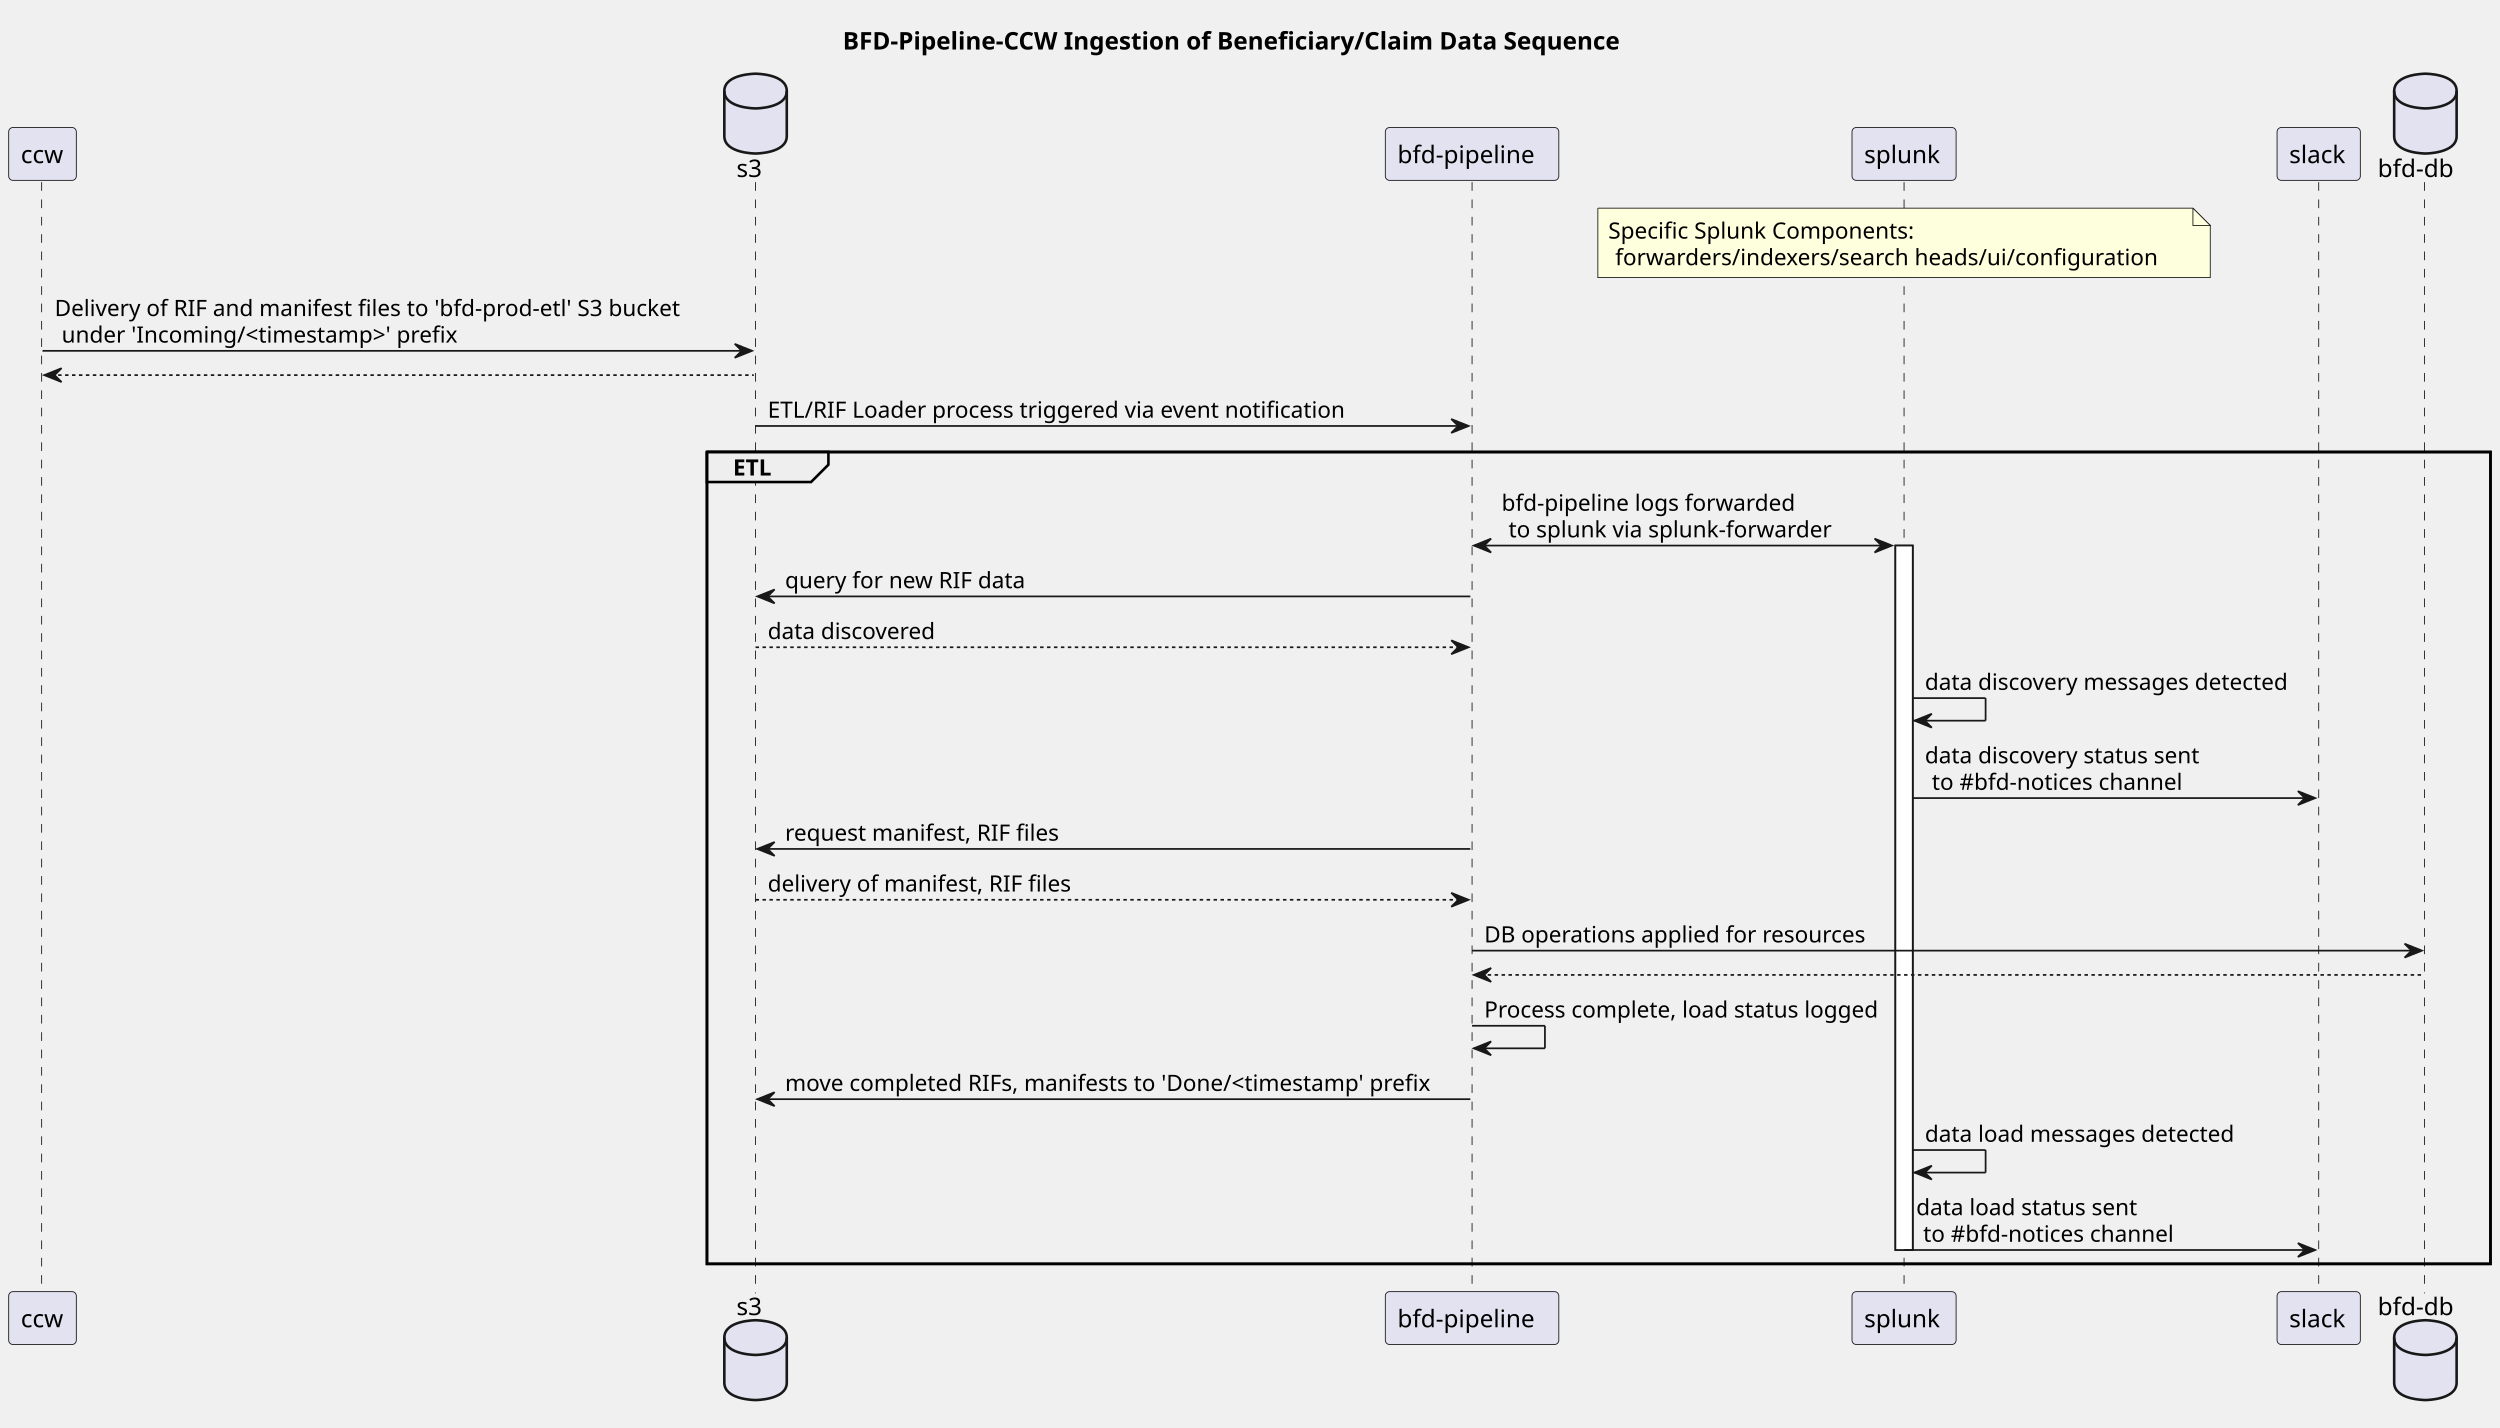
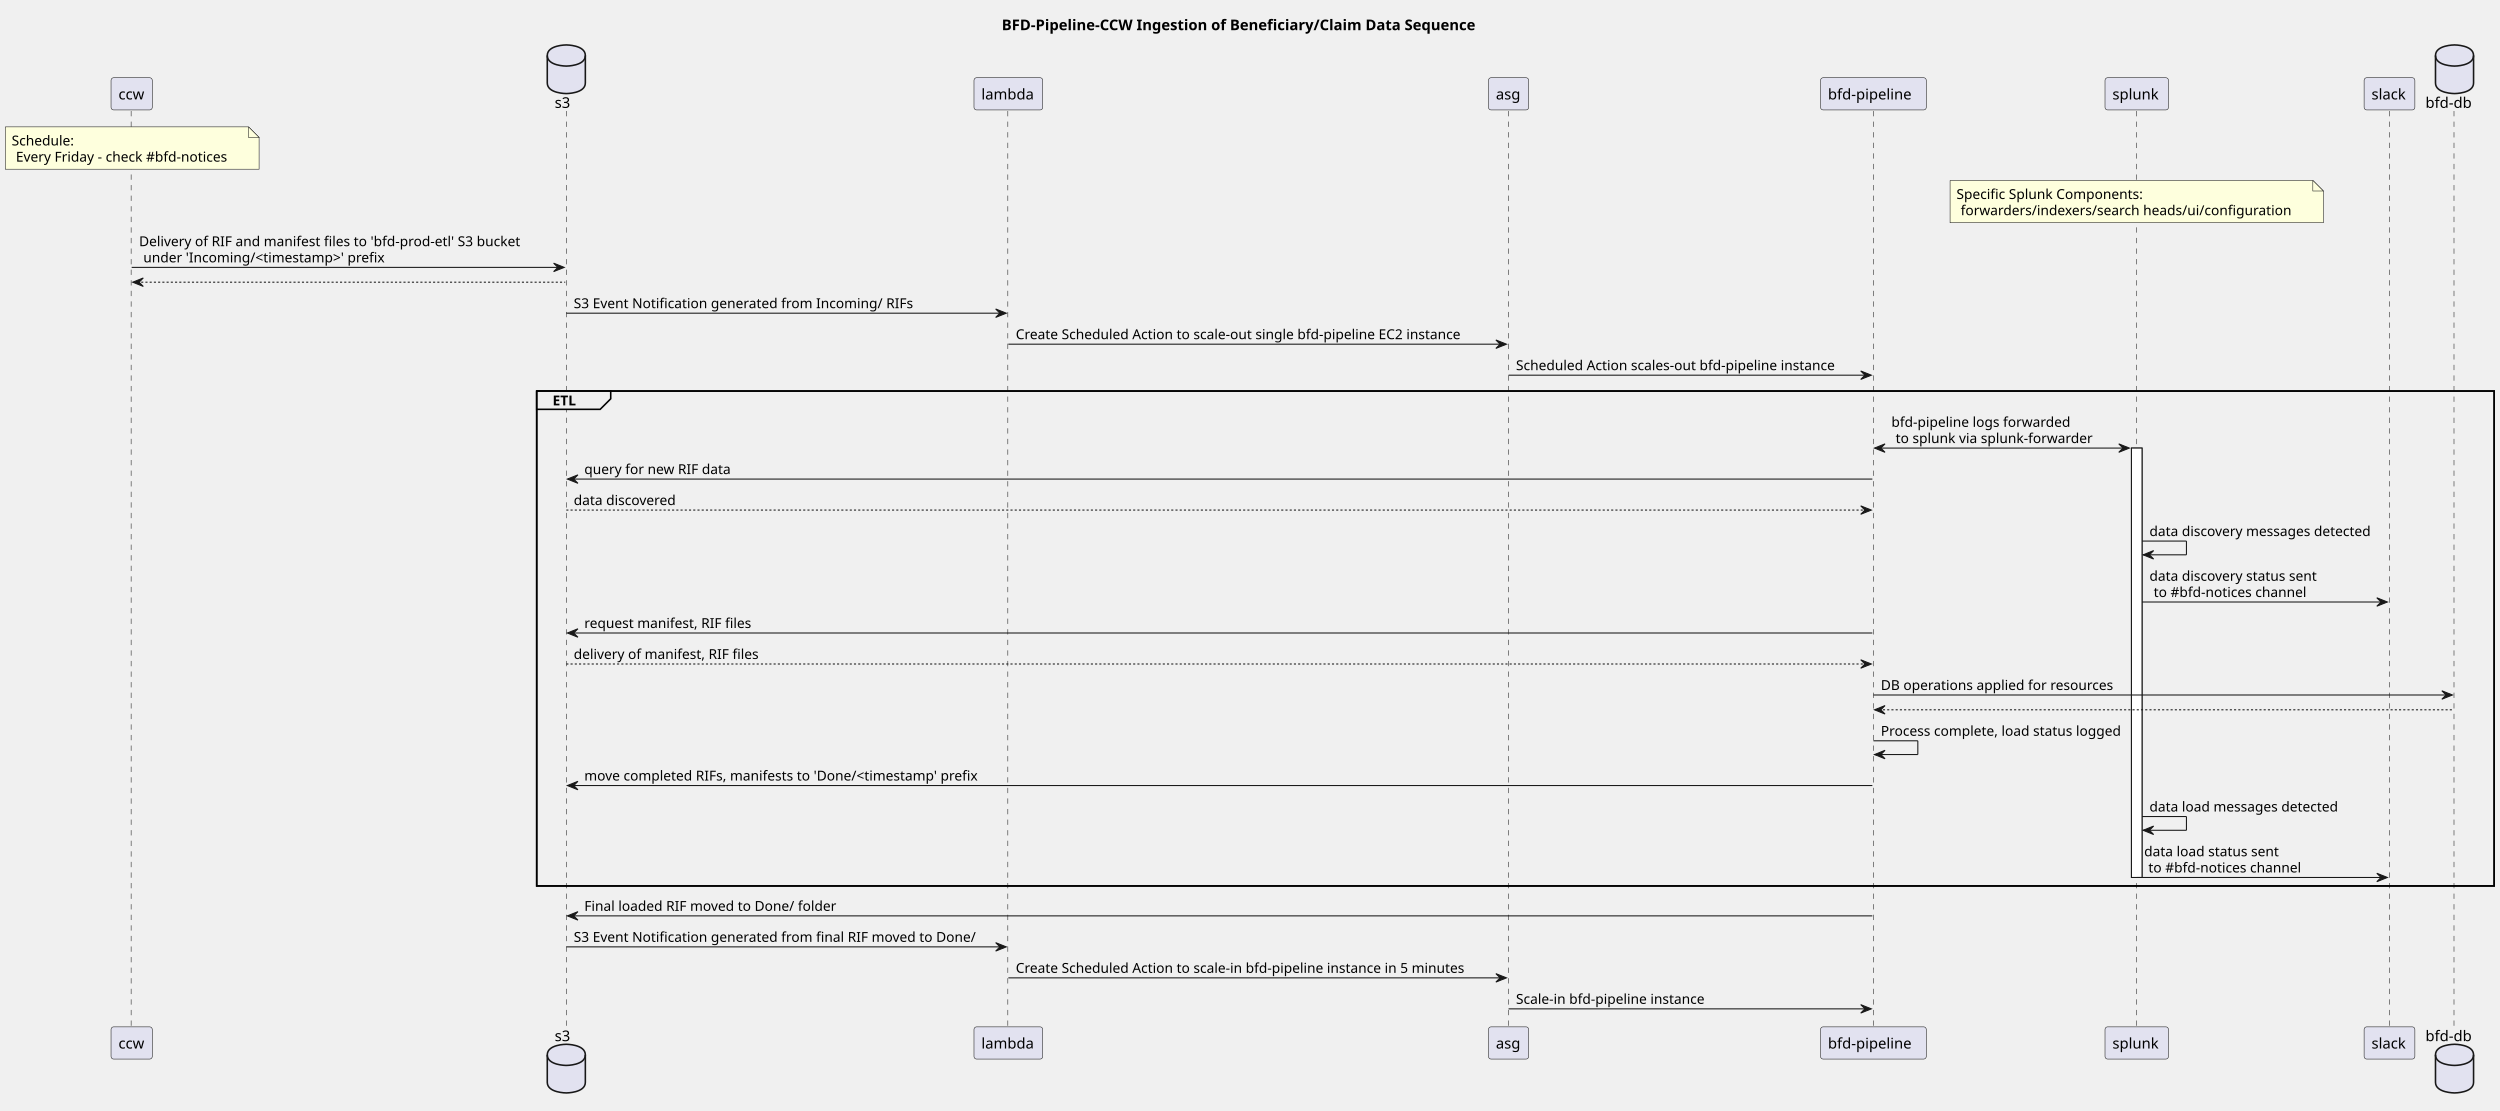
- <svg xmlns="http://www.w3.org/2000/svg" contentStyleType="text/css" height="823px" preserveAspectRatio="none" style="width:1441px;height:823px;background:#FFFFFF;" version="1.1" viewBox="0 0 1441 823" width="1441px" zoomAndPan="magnify">
+ <svg xmlns="http://www.w3.org/2000/svg" contentStyleType="text/css" height="1050px" preserveAspectRatio="none" style="width:2364px;height:1050px;background:#FFFFFF;" version="1.1" viewBox="0 0 2364 1050" width="2364px" zoomAndPan="magnify">
  <defs />
  <g>
-     <rect fill="none" height="26.488" id="_title" style="stroke:none;stroke-width:1.0;" width="483" x="480.75" y="10" />
-     <text fill="#000000" font-family="sans-serif" font-size="14" font-weight="bold" lengthAdjust="spacing" textLength="473" x="485.75" y="28.535">BFD-Pipeline-CCW Ingestion of Beneficiary/Claim Data Sequence</text>
-     <rect fill="#FFFFFF" height="406.037" style="stroke:#181818;stroke-width:1.0;" width="10" x="1092.5" y="314.461" />
-     <rect fill="none" height="467.969" style="stroke:#000000;stroke-width:1.5;" width="1028" x="407.5" y="260.529" />
-     <line style="stroke:#181818;stroke-width:0.5;stroke-dasharray:5.0,5.0;" x1="24" x2="24" y1="104.977" y2="745.498" />
-     <line style="stroke:#181818;stroke-width:0.5;stroke-dasharray:5.0,5.0;" x1="435.5" x2="435.5" y1="104.977" y2="745.498" />
-     <line style="stroke:#181818;stroke-width:0.5;stroke-dasharray:5.0,5.0;" x1="848.5" x2="848.5" y1="104.977" y2="745.498" />
-     <line style="stroke:#181818;stroke-width:0.5;stroke-dasharray:5.0,5.0;" x1="1097.5" x2="1097.5" y1="104.977" y2="745.498" />
-     <line style="stroke:#181818;stroke-width:0.5;stroke-dasharray:5.0,5.0;" x1="1336.5" x2="1336.5" y1="104.977" y2="745.498" />
-     <line style="stroke:#181818;stroke-width:0.5;stroke-dasharray:5.0,5.0;" x1="1397.5" x2="1397.5" y1="104.977" y2="745.498" />
-     <rect fill="#E2E2F0" height="30.488" rx="2.5" ry="2.5" style="stroke:#181818;stroke-width:0.5;" width="39" x="5" y="73.488" />
-     <text fill="#000000" font-family="sans-serif" font-size="14" lengthAdjust="spacing" textLength="25" x="12" y="94.023">ccw</text>
-     <rect fill="#E2E2F0" height="30.488" rx="2.5" ry="2.5" style="stroke:#181818;stroke-width:0.5;" width="39" x="5" y="744.498" />
-     <text fill="#000000" font-family="sans-serif" font-size="14" lengthAdjust="spacing" textLength="25" x="12" y="765.033">ccw</text>
-     <text fill="#000000" font-family="sans-serif" font-size="14" lengthAdjust="spacing" textLength="16" x="424.5" y="102.023">s3</text>
-     <path d="M417.5,52.488 C417.5,42.488 435.5,42.488 435.5,42.488 C435.5,42.488 453.5,42.488 453.5,52.488 L453.5,78.488 C453.5,88.488 435.5,88.488 435.5,88.488 C435.5,88.488 417.5,88.488 417.5,78.488 L417.5,52.488 " fill="#E2E2F0" style="stroke:#181818;stroke-width:1.5;" />
-     <path d="M417.5,52.488 C417.5,62.488 435.5,62.488 435.5,62.488 C435.5,62.488 453.5,62.488 453.5,52.488 " fill="none" style="stroke:#181818;stroke-width:1.5;" />
-     <text fill="#000000" font-family="sans-serif" font-size="14" lengthAdjust="spacing" textLength="16" x="424.5" y="758.033">s3</text>
-     <path d="M417.5,770.986 C417.5,760.986 435.5,760.986 435.5,760.986 C435.5,760.986 453.5,760.986 453.5,770.986 L453.5,796.986 C453.5,806.986 435.5,806.986 435.5,806.986 C435.5,806.986 417.5,806.986 417.5,796.986 L417.5,770.986 " fill="#E2E2F0" style="stroke:#181818;stroke-width:1.5;" />
-     <path d="M417.5,770.986 C417.5,780.986 435.5,780.986 435.5,780.986 C435.5,780.986 453.5,780.986 453.5,770.986 " fill="none" style="stroke:#181818;stroke-width:1.5;" />
-     <rect fill="#E2E2F0" height="30.488" rx="2.5" ry="2.5" style="stroke:#181818;stroke-width:0.5;" width="100" x="798.5" y="73.488" />
-     <text fill="#000000" font-family="sans-serif" font-size="14" lengthAdjust="spacing" textLength="86" x="805.5" y="94.023">bfd-pipeline</text>
-     <rect fill="#E2E2F0" height="30.488" rx="2.5" ry="2.5" style="stroke:#181818;stroke-width:0.5;" width="100" x="798.5" y="744.498" />
-     <text fill="#000000" font-family="sans-serif" font-size="14" lengthAdjust="spacing" textLength="86" x="805.5" y="765.033">bfd-pipeline</text>
-     <rect fill="#E2E2F0" height="30.488" rx="2.5" ry="2.5" style="stroke:#181818;stroke-width:0.5;" width="60" x="1067.5" y="73.488" />
-     <text fill="#000000" font-family="sans-serif" font-size="14" lengthAdjust="spacing" textLength="46" x="1074.5" y="94.023">splunk</text>
-     <rect fill="#E2E2F0" height="30.488" rx="2.5" ry="2.5" style="stroke:#181818;stroke-width:0.5;" width="60" x="1067.5" y="744.498" />
-     <text fill="#000000" font-family="sans-serif" font-size="14" lengthAdjust="spacing" textLength="46" x="1074.5" y="765.033">splunk</text>
-     <rect fill="#E2E2F0" height="30.488" rx="2.5" ry="2.5" style="stroke:#181818;stroke-width:0.5;" width="48" x="1312.5" y="73.488" />
-     <text fill="#000000" font-family="sans-serif" font-size="14" lengthAdjust="spacing" textLength="34" x="1319.5" y="94.023">slack</text>
-     <rect fill="#E2E2F0" height="30.488" rx="2.5" ry="2.5" style="stroke:#181818;stroke-width:0.5;" width="48" x="1312.5" y="744.498" />
-     <text fill="#000000" font-family="sans-serif" font-size="14" lengthAdjust="spacing" textLength="34" x="1319.5" y="765.033">slack</text>
-     <text fill="#000000" font-family="sans-serif" font-size="14" lengthAdjust="spacing" textLength="49" x="1370.5" y="102.023">bfd-db</text>
-     <path d="M1380,52.488 C1380,42.488 1398,42.488 1398,42.488 C1398,42.488 1416,42.488 1416,52.488 L1416,78.488 C1416,88.488 1398,88.488 1398,88.488 C1398,88.488 1380,88.488 1380,78.488 L1380,52.488 " fill="#E2E2F0" style="stroke:#181818;stroke-width:1.5;" />
-     <path d="M1380,52.488 C1380,62.488 1398,62.488 1398,62.488 C1398,62.488 1416,62.488 1416,52.488 " fill="none" style="stroke:#181818;stroke-width:1.5;" />
-     <text fill="#000000" font-family="sans-serif" font-size="14" lengthAdjust="spacing" textLength="49" x="1370.5" y="758.033">bfd-db</text>
-     <path d="M1380,770.986 C1380,760.986 1398,760.986 1398,760.986 C1398,760.986 1416,760.986 1416,770.986 L1416,796.986 C1416,806.986 1398,806.986 1398,806.986 C1398,806.986 1380,806.986 1380,796.986 L1380,770.986 " fill="#E2E2F0" style="stroke:#181818;stroke-width:1.5;" />
-     <path d="M1380,770.986 C1380,780.986 1398,780.986 1398,780.986 C1398,780.986 1416,780.986 1416,770.986 " fill="none" style="stroke:#181818;stroke-width:1.5;" />
-     <rect fill="#FFFFFF" height="406.037" style="stroke:#181818;stroke-width:1.0;" width="10" x="1092.5" y="314.461" />
-     <path d="M921,119.977 L921,159.977 L1274,159.977 L1274,129.977 L1264,119.977 L921,119.977 " fill="#FEFFDD" style="stroke:#181818;stroke-width:0.5;" />
-     <path d="M1264,119.977 L1264,129.977 L1274,129.977 L1264,119.977 " fill="#FEFFDD" style="stroke:#181818;stroke-width:0.5;" />
-     <text fill="#000000" font-family="sans-serif" font-size="13" lengthAdjust="spacing" textLength="184" x="927" y="137.545">Specific Splunk Components:</text>
-     <text fill="#000000" font-family="sans-serif" font-size="13" lengthAdjust="spacing" textLength="328" x="931" y="152.856">forwarders/indexers/search heads/ui/configuration</text>
-     <polygon fill="#181818" points="423.5,198.219,433.5,202.219,423.5,206.219,427.5,202.219" style="stroke:#181818;stroke-width:1.0;" />
-     <line style="stroke:#181818;stroke-width:1.0;" x1="24.5" x2="429.5" y1="202.219" y2="202.219" />
-     <text fill="#000000" font-family="sans-serif" font-size="13" lengthAdjust="spacing" textLength="383" x="31.5" y="182.166">Delivery of RIF and manifest files to 'bfd-prod-etl' S3 bucket</text>
-     <text fill="#000000" font-family="sans-serif" font-size="13" lengthAdjust="spacing" textLength="240" x="35.5" y="197.477">under 'Incoming/&lt;timestamp&gt;' prefix</text>
-     <polygon fill="#181818" points="35.5,212.219,25.5,216.219,35.5,220.219,31.5,216.219" style="stroke:#181818;stroke-width:1.0;" />
-     <line style="stroke:#181818;stroke-width:1.0;stroke-dasharray:2.0,2.0;" x1="29.5" x2="434.5" y1="216.219" y2="216.219" />
-     <polygon fill="#181818" points="836.5,241.529,846.5,245.529,836.5,249.529,840.5,245.529" style="stroke:#181818;stroke-width:1.0;" />
-     <line style="stroke:#181818;stroke-width:1.0;" x1="435.5" x2="842.5" y1="245.529" y2="245.529" />
-     <text fill="#000000" font-family="sans-serif" font-size="13" lengthAdjust="spacing" textLength="345" x="442.5" y="240.787">ETL/RIF Loader process triggered via event notification</text>
-     <path d="M407.5,260.529 L477.5,260.529 L477.5,267.84 L467.5,277.84 L407.5,277.84 L407.5,260.529 " fill="#EEEEEE" style="stroke:#000000;stroke-width:1.5;" />
-     <rect fill="none" height="467.969" style="stroke:#000000;stroke-width:1.5;" width="1028" x="407.5" y="260.529" />
-     <text fill="#000000" font-family="sans-serif" font-size="13" font-weight="bold" lengthAdjust="spacing" textLength="25" x="422.5" y="274.098">ETL</text>
-     <polygon fill="#181818" points="859.5,310.461,849.5,314.461,859.5,318.461,855.5,314.461" style="stroke:#181818;stroke-width:1.0;" />
-     <polygon fill="#181818" points="1080.5,310.461,1090.5,314.461,1080.5,318.461,1084.5,314.461" style="stroke:#181818;stroke-width:1.0;" />
-     <line style="stroke:#181818;stroke-width:1.0;" x1="853.5" x2="1086.5" y1="314.461" y2="314.461" />
-     <text fill="#000000" font-family="sans-serif" font-size="13" lengthAdjust="spacing" textLength="177" x="865.5" y="294.408">bfd-pipeline logs forwarded</text>
-     <text fill="#000000" font-family="sans-serif" font-size="13" lengthAdjust="spacing" textLength="197" x="869.5" y="309.719">to splunk via splunk-forwarder</text>
-     <polygon fill="#181818" points="446.5,339.772,436.5,343.772,446.5,347.772,442.5,343.772" style="stroke:#181818;stroke-width:1.0;" />
-     <line style="stroke:#181818;stroke-width:1.0;" x1="440.5" x2="847.5" y1="343.772" y2="343.772" />
-     <text fill="#000000" font-family="sans-serif" font-size="13" lengthAdjust="spacing" textLength="140" x="452.5" y="339.029">query for new RIF data</text>
-     <polygon fill="#181818" points="836.5,369.082,846.5,373.082,836.5,377.082,840.5,373.082" style="stroke:#181818;stroke-width:1.0;" />
-     <line style="stroke:#181818;stroke-width:1.0;stroke-dasharray:2.0,2.0;" x1="435.5" x2="842.5" y1="373.082" y2="373.082" />
-     <text fill="#000000" font-family="sans-serif" font-size="13" lengthAdjust="spacing" textLength="99" x="442.5" y="368.34">data discovered</text>
-     <line style="stroke:#181818;stroke-width:1.0;" x1="1102.5" x2="1144.5" y1="402.393" y2="402.393" />
-     <line style="stroke:#181818;stroke-width:1.0;" x1="1144.5" x2="1144.5" y1="402.393" y2="415.393" />
-     <line style="stroke:#181818;stroke-width:1.0;" x1="1103.5" x2="1144.5" y1="415.393" y2="415.393" />
-     <polygon fill="#181818" points="1113.5,411.393,1103.5,415.393,1113.5,419.393,1109.5,415.393" style="stroke:#181818;stroke-width:1.0;" />
-     <text fill="#000000" font-family="sans-serif" font-size="13" lengthAdjust="spacing" textLength="215" x="1109.5" y="397.65">data discovery messages detected</text>
-     <polygon fill="#181818" points="1324.5,456.014,1334.5,460.014,1324.5,464.014,1328.5,460.014" style="stroke:#181818;stroke-width:1.0;" />
-     <line style="stroke:#181818;stroke-width:1.0;" x1="1102.5" x2="1330.5" y1="460.014" y2="460.014" />
-     <text fill="#000000" font-family="sans-serif" font-size="13" lengthAdjust="spacing" textLength="165" x="1109.5" y="439.961">data discovery status sent</text>
-     <text fill="#000000" font-family="sans-serif" font-size="13" lengthAdjust="spacing" textLength="153" x="1113.5" y="455.272">to #bfd-notices channel</text>
-     <polygon fill="#181818" points="446.5,485.324,436.5,489.324,446.5,493.324,442.5,489.324" style="stroke:#181818;stroke-width:1.0;" />
-     <line style="stroke:#181818;stroke-width:1.0;" x1="440.5" x2="847.5" y1="489.324" y2="489.324" />
-     <text fill="#000000" font-family="sans-serif" font-size="13" lengthAdjust="spacing" textLength="164" x="452.5" y="484.582">request manifest, RIF files</text>
-     <polygon fill="#181818" points="836.5,514.635,846.5,518.635,836.5,522.635,840.5,518.635" style="stroke:#181818;stroke-width:1.0;" />
-     <line style="stroke:#181818;stroke-width:1.0;stroke-dasharray:2.0,2.0;" x1="435.5" x2="842.5" y1="518.635" y2="518.635" />
-     <text fill="#000000" font-family="sans-serif" font-size="13" lengthAdjust="spacing" textLength="183" x="442.5" y="513.893">delivery of manifest, RIF files</text>
-     <polygon fill="#181818" points="1386,543.945,1396,547.945,1386,551.945,1390,547.945" style="stroke:#181818;stroke-width:1.0;" />
-     <line style="stroke:#181818;stroke-width:1.0;" x1="848.5" x2="1392" y1="547.945" y2="547.945" />
-     <text fill="#000000" font-family="sans-serif" font-size="13" lengthAdjust="spacing" textLength="225" x="855.5" y="543.203">DB operations applied for resources</text>
-     <polygon fill="#181818" points="859.5,557.945,849.5,561.945,859.5,565.945,855.5,561.945" style="stroke:#181818;stroke-width:1.0;" />
-     <line style="stroke:#181818;stroke-width:1.0;stroke-dasharray:2.0,2.0;" x1="853.5" x2="1397" y1="561.945" y2="561.945" />
-     <line style="stroke:#181818;stroke-width:1.0;" x1="848.5" x2="890.5" y1="591.256" y2="591.256" />
-     <line style="stroke:#181818;stroke-width:1.0;" x1="890.5" x2="890.5" y1="591.256" y2="604.256" />
-     <line style="stroke:#181818;stroke-width:1.0;" x1="849.5" x2="890.5" y1="604.256" y2="604.256" />
-     <polygon fill="#181818" points="859.5,600.256,849.5,604.256,859.5,608.256,855.5,604.256" style="stroke:#181818;stroke-width:1.0;" />
-     <text fill="#000000" font-family="sans-serif" font-size="13" lengthAdjust="spacing" textLength="235" x="855.5" y="586.514">Process complete, load status logged</text>
-     <polygon fill="#181818" points="446.5,629.566,436.5,633.566,446.5,637.566,442.5,633.566" style="stroke:#181818;stroke-width:1.0;" />
-     <line style="stroke:#181818;stroke-width:1.0;" x1="440.5" x2="847.5" y1="633.566" y2="633.566" />
-     <text fill="#000000" font-family="sans-serif" font-size="13" lengthAdjust="spacing" textLength="389" x="452.5" y="628.824">move completed RIFs, manifests to 'Done/&lt;timestamp' prefix</text>
-     <line style="stroke:#181818;stroke-width:1.0;" x1="1102.5" x2="1144.5" y1="662.877" y2="662.877" />
-     <line style="stroke:#181818;stroke-width:1.0;" x1="1144.5" x2="1144.5" y1="662.877" y2="675.877" />
-     <line style="stroke:#181818;stroke-width:1.0;" x1="1103.5" x2="1144.5" y1="675.877" y2="675.877" />
-     <polygon fill="#181818" points="1113.5,671.877,1103.5,675.877,1113.5,679.877,1109.5,675.877" style="stroke:#181818;stroke-width:1.0;" />
-     <text fill="#000000" font-family="sans-serif" font-size="13" lengthAdjust="spacing" textLength="182" x="1109.5" y="658.135">data load messages detected</text>
-     <polygon fill="#181818" points="1324.5,716.498,1334.5,720.498,1324.5,724.498,1328.5,720.498" style="stroke:#181818;stroke-width:1.0;" />
-     <line style="stroke:#181818;stroke-width:1.0;" x1="1097.5" x2="1330.5" y1="720.498" y2="720.498" />
-     <text fill="#000000" font-family="sans-serif" font-size="13" lengthAdjust="spacing" textLength="132" x="1104.5" y="700.445">data load status sent</text>
-     <text fill="#000000" font-family="sans-serif" font-size="13" lengthAdjust="spacing" textLength="153" x="1108.5" y="715.756">to #bfd-notices channel</text>
+     <text fill="#000000" font-family="sans-serif" font-size="14" font-weight="bold" lengthAdjust="spacing" textLength="473" x="947.25" y="28.535">BFD-Pipeline-CCW Ingestion of Beneficiary/Claim Data Sequence</text>
+     <rect fill="#FFFFFF" height="406.037" style="stroke:#181818;stroke-width:1.0;" width="10" x="2015.5" y="423.703" />
+     <rect fill="none" height="467.969" style="stroke:#000000;stroke-width:1.5;" width="1851" x="507.5" y="369.772" />
+     <line style="stroke:#181818;stroke-width:0.5;stroke-dasharray:5.0,5.0;" x1="124" x2="124" y1="104.977" y2="971.982" />
+     <line style="stroke:#181818;stroke-width:0.5;stroke-dasharray:5.0,5.0;" x1="535.5" x2="535.5" y1="104.977" y2="971.982" />
+     <line style="stroke:#181818;stroke-width:0.5;stroke-dasharray:5.0,5.0;" x1="953" x2="953" y1="104.977" y2="971.982" />
+     <line style="stroke:#181818;stroke-width:0.5;stroke-dasharray:5.0,5.0;" x1="1426.5" x2="1426.5" y1="104.977" y2="971.982" />
+     <line style="stroke:#181818;stroke-width:0.5;stroke-dasharray:5.0,5.0;" x1="1771.5" x2="1771.5" y1="104.977" y2="971.982" />
+     <line style="stroke:#181818;stroke-width:0.5;stroke-dasharray:5.0,5.0;" x1="2020.5" x2="2020.5" y1="104.977" y2="971.982" />
+     <line style="stroke:#181818;stroke-width:0.5;stroke-dasharray:5.0,5.0;" x1="2259.5" x2="2259.5" y1="104.977" y2="971.982" />
+     <line style="stroke:#181818;stroke-width:0.5;stroke-dasharray:5.0,5.0;" x1="2320.5" x2="2320.5" y1="104.977" y2="971.982" />
+     <rect fill="#E2E2F0" height="30.488" rx="2.5" ry="2.5" style="stroke:#181818;stroke-width:0.5;" width="39" x="105" y="73.488" />
+     <text fill="#000000" font-family="sans-serif" font-size="14" lengthAdjust="spacing" textLength="25" x="112" y="94.023">ccw</text>
+     <rect fill="#E2E2F0" height="30.488" rx="2.5" ry="2.5" style="stroke:#181818;stroke-width:0.5;" width="39" x="105" y="970.982" />
+     <text fill="#000000" font-family="sans-serif" font-size="14" lengthAdjust="spacing" textLength="25" x="112" y="991.518">ccw</text>
+     <text fill="#000000" font-family="sans-serif" font-size="14" lengthAdjust="spacing" textLength="16" x="524.5" y="102.023">s3</text>
+     <path d="M517.5,52.488 C517.5,42.488 535.5,42.488 535.5,42.488 C535.5,42.488 553.5,42.488 553.5,52.488 L553.5,78.488 C553.5,88.488 535.5,88.488 535.5,88.488 C535.5,88.488 517.5,88.488 517.5,78.488 L517.5,52.488 " fill="#E2E2F0" style="stroke:#181818;stroke-width:1.5;" />
+     <path d="M517.5,52.488 C517.5,62.488 535.5,62.488 535.5,62.488 C535.5,62.488 553.5,62.488 553.5,52.488 " fill="none" style="stroke:#181818;stroke-width:1.5;" />
+     <text fill="#000000" font-family="sans-serif" font-size="14" lengthAdjust="spacing" textLength="16" x="524.5" y="984.518">s3</text>
+     <path d="M517.5,997.471 C517.5,987.471 535.5,987.471 535.5,987.471 C535.5,987.471 553.5,987.471 553.5,997.471 L553.5,1023.471 C553.5,1033.471 535.5,1033.471 535.5,1033.471 C535.5,1033.471 517.5,1033.471 517.5,1023.471 L517.5,997.471 " fill="#E2E2F0" style="stroke:#181818;stroke-width:1.5;" />
+     <path d="M517.5,997.471 C517.5,1007.471 535.5,1007.471 535.5,1007.471 C535.5,1007.471 553.5,1007.471 553.5,997.471 " fill="none" style="stroke:#181818;stroke-width:1.5;" />
+     <rect fill="#E2E2F0" height="30.488" rx="2.5" ry="2.5" style="stroke:#181818;stroke-width:0.5;" width="65" x="921" y="73.488" />
+     <text fill="#000000" font-family="sans-serif" font-size="14" lengthAdjust="spacing" textLength="51" x="928" y="94.023">lambda</text>
+     <rect fill="#E2E2F0" height="30.488" rx="2.5" ry="2.5" style="stroke:#181818;stroke-width:0.5;" width="65" x="921" y="970.982" />
+     <text fill="#000000" font-family="sans-serif" font-size="14" lengthAdjust="spacing" textLength="51" x="928" y="991.518">lambda</text>
+     <rect fill="#E2E2F0" height="30.488" rx="2.5" ry="2.5" style="stroke:#181818;stroke-width:0.5;" width="38" x="1407.5" y="73.488" />
+     <text fill="#000000" font-family="sans-serif" font-size="14" lengthAdjust="spacing" textLength="24" x="1414.5" y="94.023">asg</text>
+     <rect fill="#E2E2F0" height="30.488" rx="2.5" ry="2.5" style="stroke:#181818;stroke-width:0.5;" width="38" x="1407.5" y="970.982" />
+     <text fill="#000000" font-family="sans-serif" font-size="14" lengthAdjust="spacing" textLength="24" x="1414.5" y="991.518">asg</text>
+     <rect fill="#E2E2F0" height="30.488" rx="2.5" ry="2.5" style="stroke:#181818;stroke-width:0.5;" width="100" x="1721.5" y="73.488" />
+     <text fill="#000000" font-family="sans-serif" font-size="14" lengthAdjust="spacing" textLength="86" x="1728.5" y="94.023">bfd-pipeline</text>
+     <rect fill="#E2E2F0" height="30.488" rx="2.5" ry="2.5" style="stroke:#181818;stroke-width:0.5;" width="100" x="1721.5" y="970.982" />
+     <text fill="#000000" font-family="sans-serif" font-size="14" lengthAdjust="spacing" textLength="86" x="1728.5" y="991.518">bfd-pipeline</text>
+     <rect fill="#E2E2F0" height="30.488" rx="2.5" ry="2.5" style="stroke:#181818;stroke-width:0.5;" width="60" x="1990.5" y="73.488" />
+     <text fill="#000000" font-family="sans-serif" font-size="14" lengthAdjust="spacing" textLength="46" x="1997.5" y="94.023">splunk</text>
+     <rect fill="#E2E2F0" height="30.488" rx="2.5" ry="2.5" style="stroke:#181818;stroke-width:0.5;" width="60" x="1990.5" y="970.982" />
+     <text fill="#000000" font-family="sans-serif" font-size="14" lengthAdjust="spacing" textLength="46" x="1997.5" y="991.518">splunk</text>
+     <rect fill="#E2E2F0" height="30.488" rx="2.5" ry="2.5" style="stroke:#181818;stroke-width:0.5;" width="48" x="2235.5" y="73.488" />
+     <text fill="#000000" font-family="sans-serif" font-size="14" lengthAdjust="spacing" textLength="34" x="2242.5" y="94.023">slack</text>
+     <rect fill="#E2E2F0" height="30.488" rx="2.5" ry="2.5" style="stroke:#181818;stroke-width:0.5;" width="48" x="2235.5" y="970.982" />
+     <text fill="#000000" font-family="sans-serif" font-size="14" lengthAdjust="spacing" textLength="34" x="2242.5" y="991.518">slack</text>
+     <text fill="#000000" font-family="sans-serif" font-size="14" lengthAdjust="spacing" textLength="49" x="2293.5" y="102.023">bfd-db</text>
+     <path d="M2303,52.488 C2303,42.488 2321,42.488 2321,42.488 C2321,42.488 2339,42.488 2339,52.488 L2339,78.488 C2339,88.488 2321,88.488 2321,88.488 C2321,88.488 2303,88.488 2303,78.488 L2303,52.488 " fill="#E2E2F0" style="stroke:#181818;stroke-width:1.5;" />
+     <path d="M2303,52.488 C2303,62.488 2321,62.488 2321,62.488 C2321,62.488 2339,62.488 2339,52.488 " fill="none" style="stroke:#181818;stroke-width:1.5;" />
+     <text fill="#000000" font-family="sans-serif" font-size="14" lengthAdjust="spacing" textLength="49" x="2293.5" y="984.518">bfd-db</text>
+     <path d="M2303,997.471 C2303,987.471 2321,987.471 2321,987.471 C2321,987.471 2339,987.471 2339,997.471 L2339,1023.471 C2339,1033.471 2321,1033.471 2321,1033.471 C2321,1033.471 2303,1033.471 2303,1023.471 L2303,997.471 " fill="#E2E2F0" style="stroke:#181818;stroke-width:1.5;" />
+     <path d="M2303,997.471 C2303,1007.471 2321,1007.471 2321,1007.471 C2321,1007.471 2339,1007.471 2339,997.471 " fill="none" style="stroke:#181818;stroke-width:1.5;" />
+     <rect fill="#FFFFFF" height="406.037" style="stroke:#181818;stroke-width:1.0;" width="10" x="2015.5" y="423.703" />
+     <path d="M5,119.977 L5,159.977 L245,159.977 L245,129.977 L235,119.977 L5,119.977 " fill="#FEFFDD" style="stroke:#181818;stroke-width:0.5;" />
+     <path d="M235,119.977 L235,129.977 L245,129.977 L235,119.977 " fill="#FEFFDD" style="stroke:#181818;stroke-width:0.5;" />
+     <text fill="#000000" font-family="sans-serif" font-size="13" lengthAdjust="spacing" textLength="60" x="11" y="137.545">Schedule:</text>
+     <text fill="#000000" font-family="sans-serif" font-size="13" lengthAdjust="spacing" textLength="215" x="15" y="152.856">Every Friday - check #bfd-notices</text>
+     <path d="M1844,170.598 L1844,210.598 L2197,210.598 L2197,180.598 L2187,170.598 L1844,170.598 " fill="#FEFFDD" style="stroke:#181818;stroke-width:0.5;" />
+     <path d="M2187,170.598 L2187,180.598 L2197,180.598 L2187,170.598 " fill="#FEFFDD" style="stroke:#181818;stroke-width:0.5;" />
+     <text fill="#000000" font-family="sans-serif" font-size="13" lengthAdjust="spacing" textLength="184" x="1850" y="188.166">Specific Splunk Components:</text>
+     <text fill="#000000" font-family="sans-serif" font-size="13" lengthAdjust="spacing" textLength="328" x="1854" y="203.477">forwarders/indexers/search heads/ui/configuration</text>
+     <polygon fill="#181818" points="523.5,248.84,533.5,252.84,523.5,256.84,527.5,252.84" style="stroke:#181818;stroke-width:1.0;" />
+     <line style="stroke:#181818;stroke-width:1.0;" x1="124.5" x2="529.5" y1="252.84" y2="252.84" />
+     <text fill="#000000" font-family="sans-serif" font-size="13" lengthAdjust="spacing" textLength="383" x="131.5" y="232.787">Delivery of RIF and manifest files to 'bfd-prod-etl' S3 bucket</text>
+     <text fill="#000000" font-family="sans-serif" font-size="13" lengthAdjust="spacing" textLength="240" x="135.5" y="248.098">under 'Incoming/&lt;timestamp&gt;' prefix</text>
+     <polygon fill="#181818" points="135.5,262.84,125.5,266.84,135.5,270.84,131.5,266.84" style="stroke:#181818;stroke-width:1.0;" />
+     <line style="stroke:#181818;stroke-width:1.0;stroke-dasharray:2.0,2.0;" x1="129.5" x2="534.5" y1="266.84" y2="266.84" />
+     <polygon fill="#181818" points="941.5,292.15,951.5,296.15,941.5,300.15,945.5,296.15" style="stroke:#181818;stroke-width:1.0;" />
+     <line style="stroke:#181818;stroke-width:1.0;" x1="535.5" x2="947.5" y1="296.15" y2="296.15" />
+     <text fill="#000000" font-family="sans-serif" font-size="13" lengthAdjust="spacing" textLength="332" x="542.5" y="291.408">S3 Event Notification generated from Incoming/ RIFs</text>
+     <polygon fill="#181818" points="1414.5,321.461,1424.5,325.461,1414.5,329.461,1418.5,325.461" style="stroke:#181818;stroke-width:1.0;" />
+     <line style="stroke:#181818;stroke-width:1.0;" x1="953.5" x2="1420.5" y1="325.461" y2="325.461" />
+     <text fill="#000000" font-family="sans-serif" font-size="13" lengthAdjust="spacing" textLength="445" x="960.5" y="320.719">Create Scheduled Action to scale-out single bfd-pipeline EC2 instance</text>
+     <polygon fill="#181818" points="1759.5,350.772,1769.5,354.772,1759.5,358.772,1763.5,354.772" style="stroke:#181818;stroke-width:1.0;" />
+     <line style="stroke:#181818;stroke-width:1.0;" x1="1426.5" x2="1765.5" y1="354.772" y2="354.772" />
+     <text fill="#000000" font-family="sans-serif" font-size="13" lengthAdjust="spacing" textLength="321" x="1433.5" y="350.029">Scheduled Action scales-out bfd-pipeline instance</text>
+     <path d="M507.5,369.772 L577.5,369.772 L577.5,377.082 L567.5,387.082 L507.5,387.082 L507.5,369.772 " fill="#EEEEEE" style="stroke:#000000;stroke-width:1.5;" />
+     <rect fill="none" height="467.969" style="stroke:#000000;stroke-width:1.5;" width="1851" x="507.5" y="369.772" />
+     <text fill="#000000" font-family="sans-serif" font-size="13" font-weight="bold" lengthAdjust="spacing" textLength="25" x="522.5" y="383.34">ETL</text>
+     <polygon fill="#181818" points="1782.5,419.703,1772.5,423.703,1782.5,427.703,1778.5,423.703" style="stroke:#181818;stroke-width:1.0;" />
+     <polygon fill="#181818" points="2003.5,419.703,2013.5,423.703,2003.5,427.703,2007.5,423.703" style="stroke:#181818;stroke-width:1.0;" />
+     <line style="stroke:#181818;stroke-width:1.0;" x1="1776.5" x2="2009.5" y1="423.703" y2="423.703" />
+     <text fill="#000000" font-family="sans-serif" font-size="13" lengthAdjust="spacing" textLength="177" x="1788.5" y="403.65">bfd-pipeline logs forwarded</text>
+     <text fill="#000000" font-family="sans-serif" font-size="13" lengthAdjust="spacing" textLength="197" x="1792.5" y="418.961">to splunk via splunk-forwarder</text>
+     <polygon fill="#181818" points="546.5,449.014,536.5,453.014,546.5,457.014,542.5,453.014" style="stroke:#181818;stroke-width:1.0;" />
+     <line style="stroke:#181818;stroke-width:1.0;" x1="540.5" x2="1770.5" y1="453.014" y2="453.014" />
+     <text fill="#000000" font-family="sans-serif" font-size="13" lengthAdjust="spacing" textLength="140" x="552.5" y="448.272">query for new RIF data</text>
+     <polygon fill="#181818" points="1759.5,478.324,1769.5,482.324,1759.5,486.324,1763.5,482.324" style="stroke:#181818;stroke-width:1.0;" />
+     <line style="stroke:#181818;stroke-width:1.0;stroke-dasharray:2.0,2.0;" x1="535.5" x2="1765.5" y1="482.324" y2="482.324" />
+     <text fill="#000000" font-family="sans-serif" font-size="13" lengthAdjust="spacing" textLength="99" x="542.5" y="477.582">data discovered</text>
+     <line style="stroke:#181818;stroke-width:1.0;" x1="2025.5" x2="2067.5" y1="511.635" y2="511.635" />
+     <line style="stroke:#181818;stroke-width:1.0;" x1="2067.5" x2="2067.5" y1="511.635" y2="524.635" />
+     <line style="stroke:#181818;stroke-width:1.0;" x1="2026.5" x2="2067.5" y1="524.635" y2="524.635" />
+     <polygon fill="#181818" points="2036.5,520.635,2026.5,524.635,2036.5,528.635,2032.5,524.635" style="stroke:#181818;stroke-width:1.0;" />
+     <text fill="#000000" font-family="sans-serif" font-size="13" lengthAdjust="spacing" textLength="215" x="2032.5" y="506.893">data discovery messages detected</text>
+     <polygon fill="#181818" points="2247.5,565.256,2257.5,569.256,2247.5,573.256,2251.5,569.256" style="stroke:#181818;stroke-width:1.0;" />
+     <line style="stroke:#181818;stroke-width:1.0;" x1="2025.5" x2="2253.5" y1="569.256" y2="569.256" />
+     <text fill="#000000" font-family="sans-serif" font-size="13" lengthAdjust="spacing" textLength="165" x="2032.5" y="549.203">data discovery status sent</text>
+     <text fill="#000000" font-family="sans-serif" font-size="13" lengthAdjust="spacing" textLength="153" x="2036.5" y="564.514">to #bfd-notices channel</text>
+     <polygon fill="#181818" points="546.5,594.566,536.5,598.566,546.5,602.566,542.5,598.566" style="stroke:#181818;stroke-width:1.0;" />
+     <line style="stroke:#181818;stroke-width:1.0;" x1="540.5" x2="1770.5" y1="598.566" y2="598.566" />
+     <text fill="#000000" font-family="sans-serif" font-size="13" lengthAdjust="spacing" textLength="164" x="552.5" y="593.824">request manifest, RIF files</text>
+     <polygon fill="#181818" points="1759.5,623.877,1769.5,627.877,1759.5,631.877,1763.5,627.877" style="stroke:#181818;stroke-width:1.0;" />
+     <line style="stroke:#181818;stroke-width:1.0;stroke-dasharray:2.0,2.0;" x1="535.5" x2="1765.5" y1="627.877" y2="627.877" />
+     <text fill="#000000" font-family="sans-serif" font-size="13" lengthAdjust="spacing" textLength="183" x="542.5" y="623.135">delivery of manifest, RIF files</text>
+     <polygon fill="#181818" points="2309,653.188,2319,657.188,2309,661.188,2313,657.188" style="stroke:#181818;stroke-width:1.0;" />
+     <line style="stroke:#181818;stroke-width:1.0;" x1="1771.5" x2="2315" y1="657.188" y2="657.188" />
+     <text fill="#000000" font-family="sans-serif" font-size="13" lengthAdjust="spacing" textLength="225" x="1778.5" y="652.445">DB operations applied for resources</text>
+     <polygon fill="#181818" points="1782.5,667.188,1772.5,671.188,1782.5,675.188,1778.5,671.188" style="stroke:#181818;stroke-width:1.0;" />
+     <line style="stroke:#181818;stroke-width:1.0;stroke-dasharray:2.0,2.0;" x1="1776.5" x2="2320" y1="671.188" y2="671.188" />
+     <line style="stroke:#181818;stroke-width:1.0;" x1="1771.5" x2="1813.5" y1="700.498" y2="700.498" />
+     <line style="stroke:#181818;stroke-width:1.0;" x1="1813.5" x2="1813.5" y1="700.498" y2="713.498" />
+     <line style="stroke:#181818;stroke-width:1.0;" x1="1772.5" x2="1813.5" y1="713.498" y2="713.498" />
+     <polygon fill="#181818" points="1782.5,709.498,1772.5,713.498,1782.5,717.498,1778.5,713.498" style="stroke:#181818;stroke-width:1.0;" />
+     <text fill="#000000" font-family="sans-serif" font-size="13" lengthAdjust="spacing" textLength="235" x="1778.5" y="695.756">Process complete, load status logged</text>
+     <polygon fill="#181818" points="546.5,738.809,536.5,742.809,546.5,746.809,542.5,742.809" style="stroke:#181818;stroke-width:1.0;" />
+     <line style="stroke:#181818;stroke-width:1.0;" x1="540.5" x2="1770.5" y1="742.809" y2="742.809" />
+     <text fill="#000000" font-family="sans-serif" font-size="13" lengthAdjust="spacing" textLength="389" x="552.5" y="738.066">move completed RIFs, manifests to 'Done/&lt;timestamp' prefix</text>
+     <line style="stroke:#181818;stroke-width:1.0;" x1="2025.5" x2="2067.5" y1="772.119" y2="772.119" />
+     <line style="stroke:#181818;stroke-width:1.0;" x1="2067.5" x2="2067.5" y1="772.119" y2="785.119" />
+     <line style="stroke:#181818;stroke-width:1.0;" x1="2026.5" x2="2067.5" y1="785.119" y2="785.119" />
+     <polygon fill="#181818" points="2036.5,781.119,2026.5,785.119,2036.5,789.119,2032.5,785.119" style="stroke:#181818;stroke-width:1.0;" />
+     <text fill="#000000" font-family="sans-serif" font-size="13" lengthAdjust="spacing" textLength="182" x="2032.5" y="767.377">data load messages detected</text>
+     <polygon fill="#181818" points="2247.5,825.74,2257.5,829.74,2247.5,833.74,2251.5,829.74" style="stroke:#181818;stroke-width:1.0;" />
+     <line style="stroke:#181818;stroke-width:1.0;" x1="2020.5" x2="2253.5" y1="829.74" y2="829.74" />
+     <text fill="#000000" font-family="sans-serif" font-size="13" lengthAdjust="spacing" textLength="132" x="2027.5" y="809.688">data load status sent</text>
+     <text fill="#000000" font-family="sans-serif" font-size="13" lengthAdjust="spacing" textLength="153" x="2031.5" y="824.998">to #bfd-notices channel</text>
+     <polygon fill="#181818" points="546.5,862.051,536.5,866.051,546.5,870.051,542.5,866.051" style="stroke:#181818;stroke-width:1.0;" />
+     <line style="stroke:#181818;stroke-width:1.0;" x1="540.5" x2="1770.5" y1="866.051" y2="866.051" />
+     <text fill="#000000" font-family="sans-serif" font-size="13" lengthAdjust="spacing" textLength="247" x="552.5" y="861.309">Final loaded RIF moved to Done/ folder</text>
+     <polygon fill="#181818" points="941.5,891.361,951.5,895.361,941.5,899.361,945.5,895.361" style="stroke:#181818;stroke-width:1.0;" />
+     <line style="stroke:#181818;stroke-width:1.0;" x1="535.5" x2="947.5" y1="895.361" y2="895.361" />
+     <text fill="#000000" font-family="sans-serif" font-size="13" lengthAdjust="spacing" textLength="394" x="542.5" y="890.619">S3 Event Notification generated from final RIF moved to Done/</text>
+     <polygon fill="#181818" points="1414.5,920.672,1424.5,924.672,1414.5,928.672,1418.5,924.672" style="stroke:#181818;stroke-width:1.0;" />
+     <line style="stroke:#181818;stroke-width:1.0;" x1="953.5" x2="1420.5" y1="924.672" y2="924.672" />
+     <text fill="#000000" font-family="sans-serif" font-size="13" lengthAdjust="spacing" textLength="449" x="960.5" y="919.93">Create Scheduled Action to scale-in bfd-pipeline instance in 5 minutes</text>
+     <polygon fill="#181818" points="1759.5,949.982,1769.5,953.982,1759.5,957.982,1763.5,953.982" style="stroke:#181818;stroke-width:1.0;" />
+     <line style="stroke:#181818;stroke-width:1.0;" x1="1426.5" x2="1765.5" y1="953.982" y2="953.982" />
+     <text fill="#000000" font-family="sans-serif" font-size="13" lengthAdjust="spacing" textLength="192" x="1433.5" y="949.24">Scale-in bfd-pipeline instance</text>
  </g>
</svg>
